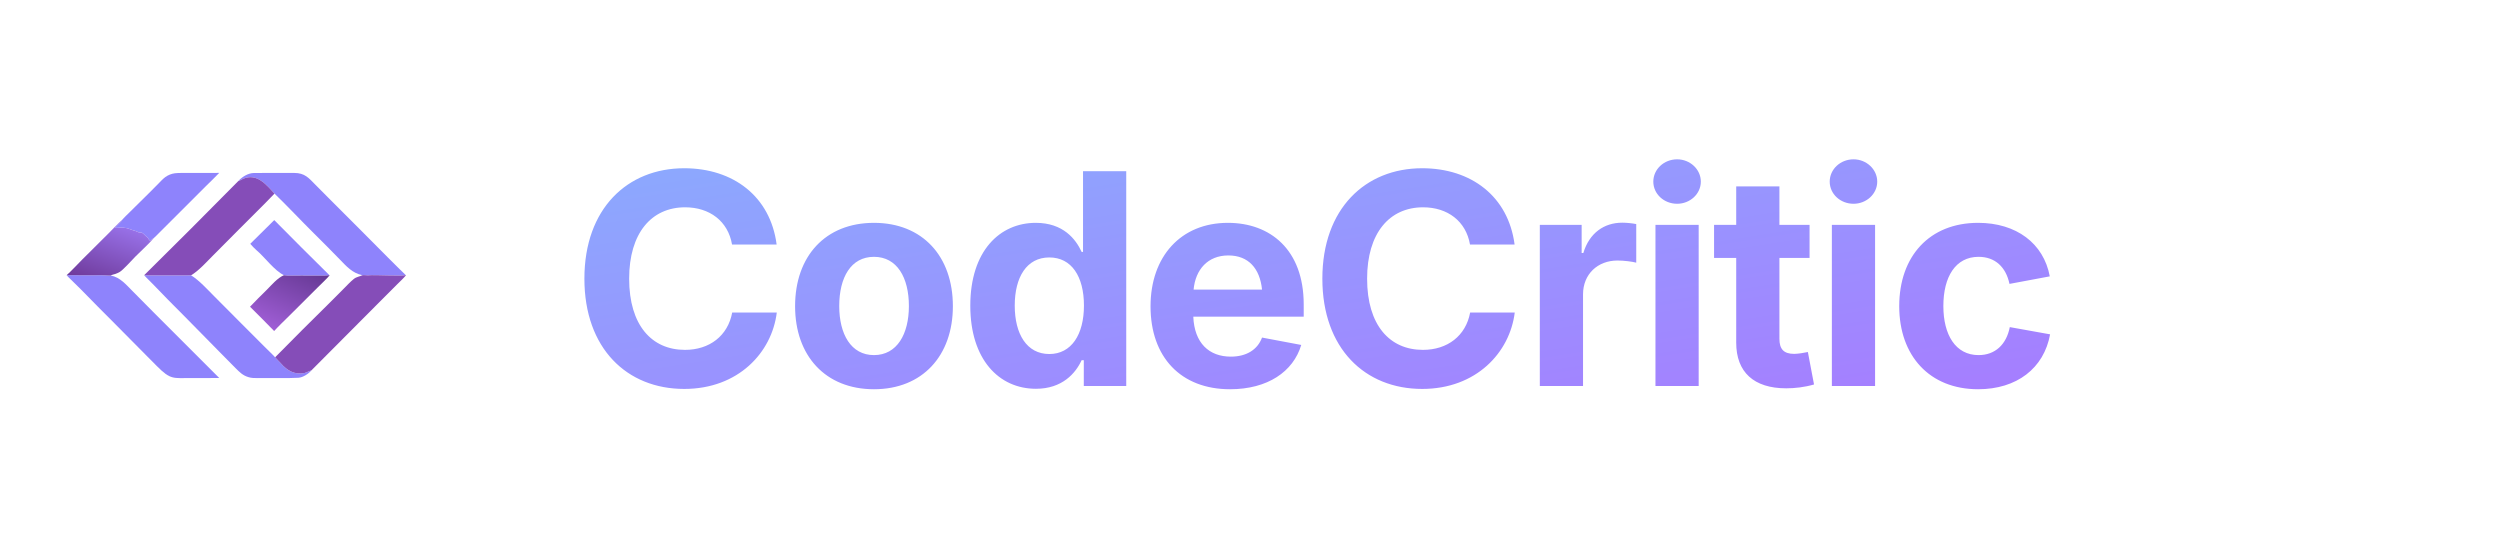
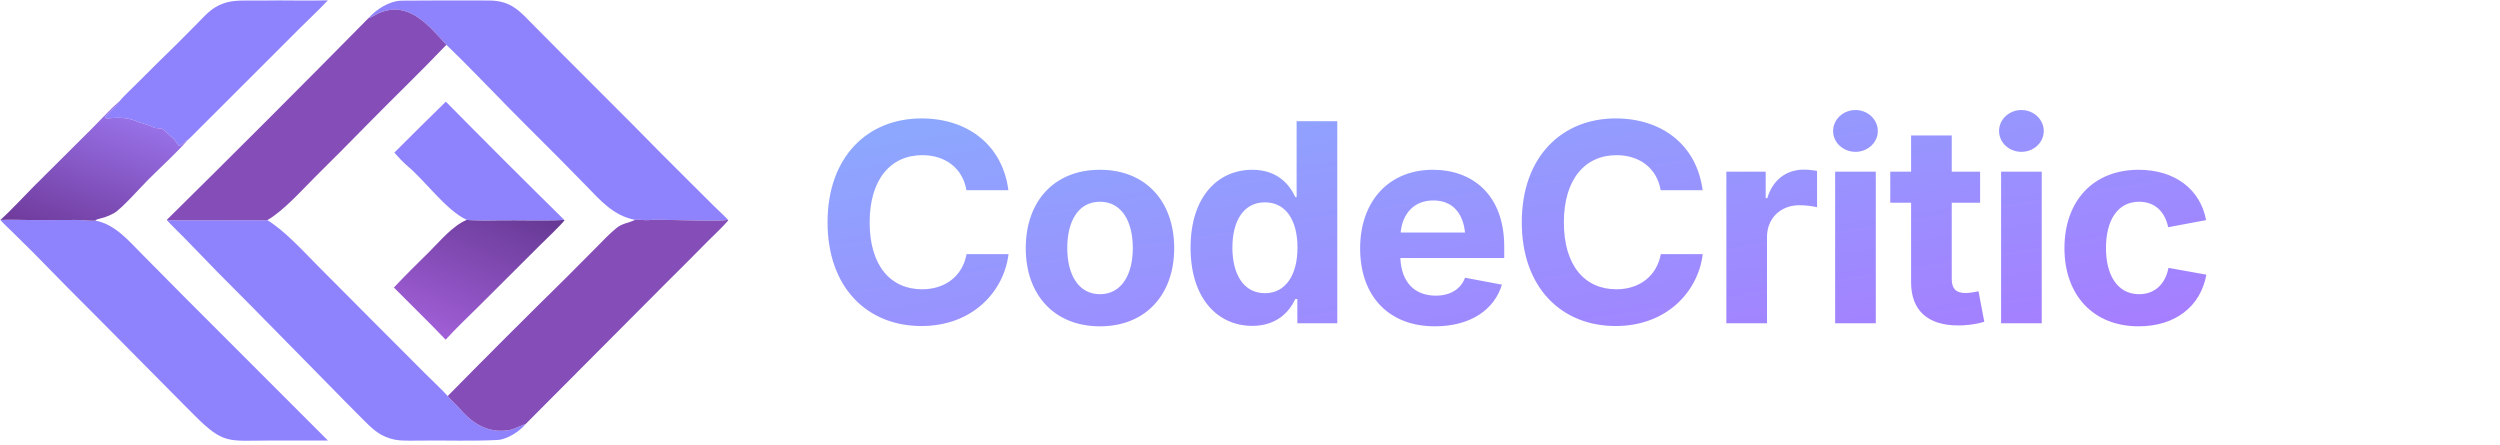
- <svg xmlns="http://www.w3.org/2000/svg" viewBox="0 0 254 56" role="img" aria-label="CodeCritic">
+ <svg xmlns="http://www.w3.org/2000/svg" viewBox="0 0 270 48" role="img" aria-label="CodeCritic">
  <defs>
    <linearGradient id="cc-text" x1="0%" y1="0%" x2="100%" y2="100%">
      <stop offset="0%" stop-color="#8baafe" />
      <stop offset="100%" stop-color="#a67dff" />
    </linearGradient>
    <linearGradient id="cc-logo-0" gradientUnits="userSpaceOnUse" x1="654.585" y1="486.14" x2="589.952" y2="628.388">
      <stop offset="0" stop-color="#653893" />
      <stop offset="1" stop-color="#A05ED6" />
    </linearGradient>
    <linearGradient id="cc-logo-1" gradientUnits="userSpaceOnUse" x1="215.13" y1="534.105" x2="261.602" y2="402.76">
      <stop offset="0" stop-color="#6F3A9B" />
      <stop offset="1" stop-color="#9871E8" />
    </linearGradient>
  </defs>
-   <g transform="translate(0 28)">
-     <g transform="translate(0 -24) scale(0.046875)">
-       <path fill="url(#cc-logo-0)" d="M713.803 510.92L714.321 511.478C712.501 514.669 692.388 533.907 688.54 537.747L627.878 598.22C617.567 608.49 603.784 621.519 594.212 632.176C576.91 613.967 559.402 597.217 541.93 579.479C553.417 567.247 565.586 555.328 577.534 543.529C588.823 532.38 600.808 517.42 615.507 511.107C620.497 511.892 647.646 511.686 652.94 511.498C659.993 511.248 711.293 512.28 713.803 510.92Z" />
-       <path fill="#8E83FC" d="M542.427 443.137C559.636 425.871 576.97 408.729 594.426 391.712C633.924 431.742 673.718 471.479 713.803 510.92C711.293 512.28 659.993 511.248 652.94 511.498C647.646 511.686 620.497 511.892 615.507 511.107C595.06 501.732 573.492 471.614 555.679 456.744C552.008 453.68 545.548 446.886 542.427 443.137Z" />
-       <path fill="#8E83FC" d="M674.845 717.577C668.789 724.979 656.251 732.984 646.621 733.482C620.921 734.81 594.874 733.786 569.111 734.1C562.29 734.183 554.551 734.34 547.832 733.876C544.577 733.624 541.36 733.004 538.245 732.026C525.859 728.213 519.319 721.292 510.346 712.378C498.31 700.42 486.471 688.292 474.593 676.177L399.51 599.862C376.118 576.604 353.002 553.069 330.168 529.263C327.728 526.757 313.399 512.832 312.493 511.137C316.12 511.722 323.217 511.567 327.223 511.585L352.349 511.616L392.734 511.514C399.135 511.493 407.822 511.729 414.074 511.399C431.782 522.221 449.693 542.164 464.644 557.149L523.128 615.896L573.9 666.724C579.73 672.584 591.281 683.346 596.276 689.126C600.105 693.682 605.112 697.928 608.678 702.084C622.234 717.886 638.92 727.641 660.283 723.092C663.114 722.489 673.446 717.47 674.845 717.577Z" />
-       <path fill="#8E83FC" d="M516.187 307.389C524.371 298.197 537.503 289.804 550.112 289.657C579.296 289.317 608.582 289.464 637.764 289.512C660.774 289.55 669.165 300.454 683.782 315.245L710.973 342.608L783.767 415.464C802.693 434.761 821.753 453.927 840.945 472.958L866.006 497.883C869.674 501.5 876.102 507.345 879.332 510.926C873.138 513.674 810.306 509.971 799.14 511.4C796.056 511.795 788.686 510.509 785.603 511.15C763.652 506.877 750.669 491.589 735.821 476.341L708.524 448.547C699.165 439.08 689.729 429.706 680.266 420.342C651.576 391.948 624.01 362.306 594.967 334.267C577.216 314.994 556.918 289.209 526.784 302.271C524.159 303.409 518.363 307.096 516.187 307.389Z" />
-       <path fill="#8E83FC" d="M144.402 511.204C153.758 510.685 165.827 511.234 175.455 511.308C190.637 511.376 205.819 511.341 221 511.203C225.848 511.193 236.45 512.352 240.488 511.891C260.549 515.857 273.671 531.991 287.446 545.768L331.317 590.047L475.288 734.027L414.937 734.074C374.746 734.093 369.922 738.153 340.331 708.463L319.421 687.445L248.27 615.618C224.117 591.569 200.145 567.34 176.354 542.932C169.502 536.07 162.595 529.261 155.637 522.507C152.398 519.341 147.193 514.552 144.402 511.204Z" />
-       <path fill="#854DB8" d="M879.332 510.926L879.742 511.576C875.802 516.654 864.673 527.059 859.756 532.01C845.359 546.593 830.882 561.097 816.326 575.521L674.845 717.577C673.446 717.47 663.114 722.489 660.283 723.092C638.92 727.641 622.234 717.886 608.678 702.084C605.112 697.928 600.105 693.682 596.276 689.126C635.696 649.075 675.447 609.352 715.526 569.961L746.002 539.357C752.809 532.447 759.285 525.535 766.798 519.364C772.645 514.562 779.57 514.162 785.603 511.15C788.686 510.509 796.056 511.795 799.14 511.4C810.306 509.971 873.138 513.674 879.332 510.926Z" />
-       <path fill="#854DB8" d="M516.187 307.389C518.363 307.096 524.159 303.409 526.784 302.271C556.918 289.209 577.216 314.994 594.967 334.267C569.712 360.804 543.084 386.32 517.369 412.466C498.9 431.315 480.292 450.026 461.547 468.6C447.69 482.436 430.469 501.835 414.074 511.399C407.822 511.729 399.135 511.493 392.734 511.514L352.349 511.616L327.223 511.585C323.217 511.567 316.12 511.722 312.493 511.137C380.869 443.7 448.768 375.782 516.187 307.389Z" />
-       <path fill="#8E83FC" d="M264.929 390.984C267.538 387.579 279.151 376.492 282.639 373.015C295.795 359.811 309.054 346.71 322.415 333.715C329.304 326.861 336.158 319.972 342.975 313.046C347.331 308.608 353.328 302.084 358.214 298.534C364.389 294.066 371.578 291.202 379.133 290.2C387.857 289.069 400.977 289.717 410.15 289.543C431.595 289.137 453.823 289.936 475.214 289.352C466.796 298.461 455.304 309.051 446.314 318.087L374.023 390.335L345.049 419.263C343.492 420.821 334.741 429.768 333.48 430.562C330.333 431.555 329.034 435.288 324.961 436.171C322.657 434.753 321.052 430.177 318.492 428.372C314.991 425.901 311.821 421.582 308.094 419.322C306.554 418.38 300.97 418.68 299.771 418.021C294.212 414.8 287.617 413.948 281.912 411.519C272.093 407.34 262.667 407.621 252.229 408.669C251.064 408.785 250.424 408.046 249.845 407.268C253.198 403.192 263.467 394.639 264.929 390.984Z" />
-       <path fill="url(#cc-logo-1)" d="M144.402 511.204C153.792 502.9 168.425 487.074 177.927 477.52L236.979 418.766C245.148 410.58 256.476 398.268 264.929 390.984C263.467 394.639 253.198 403.192 249.845 407.268C250.424 408.046 251.064 408.785 252.229 408.669C262.667 407.621 272.093 407.34 281.912 411.519C287.617 413.948 294.212 414.8 299.771 418.021C300.97 418.68 306.554 418.38 308.094 419.322C311.821 421.582 314.991 425.901 318.492 428.372C321.052 430.177 322.657 434.753 324.961 436.171C329.034 435.288 330.333 431.555 333.48 430.562C321.406 444.472 306.946 457.256 293.905 470.33C286.492 477.761 266.568 500.16 259.443 504.145C256.375 505.861 253.278 507.319 249.944 508.455C248.579 508.92 241.654 510.542 240.961 511.159C240.744 511.353 240.646 511.647 240.488 511.891C236.45 512.352 225.848 511.193 221 511.203C205.819 511.341 190.637 511.376 175.455 511.308C165.827 511.234 153.758 510.685 144.402 511.204Z" />
-     </g>
-     <text x="58" y="0" fill="url(#cc-text)" dominant-baseline="middle" font-family="Inter, system-ui, -apple-system, BlinkMacSystemFont, 'Segoe UI', sans-serif" font-size="30" font-weight="700" letter-spacing="-0.6">CodeCritic</text>
+   <g transform="translate(0 0) scale(0.106903) translate(-144 -289)">
+     <path fill="url(#cc-logo-0)" d="M713.803 510.92L714.321 511.478C712.501 514.669 692.388 533.907 688.54 537.747L627.878 598.22C617.567 608.49 603.784 621.519 594.212 632.176C576.91 613.967 559.402 597.217 541.93 579.479C553.417 567.247 565.586 555.328 577.534 543.529C588.823 532.38 600.808 517.42 615.507 511.107C620.497 511.892 647.646 511.686 652.94 511.498C659.993 511.248 711.293 512.28 713.803 510.92Z" />
+     <path fill="#8E83FC" d="M542.427 443.137C559.636 425.871 576.97 408.729 594.426 391.712C633.924 431.742 673.718 471.479 713.803 510.92C711.293 512.28 659.993 511.248 652.94 511.498C647.646 511.686 620.497 511.892 615.507 511.107C595.06 501.732 573.492 471.614 555.679 456.744C552.008 453.68 545.548 446.886 542.427 443.137Z" />
+     <path fill="#8E83FC" d="M674.845 717.577C668.789 724.979 656.251 732.984 646.621 733.482C620.921 734.81 594.874 733.786 569.111 734.1C562.29 734.183 554.551 734.34 547.832 733.876C544.577 733.624 541.36 733.004 538.245 732.026C525.859 728.213 519.319 721.292 510.346 712.378C498.31 700.42 486.471 688.292 474.593 676.177L399.51 599.862C376.118 576.604 353.002 553.069 330.168 529.263C327.728 526.757 313.399 512.832 312.493 511.137C316.12 511.722 323.217 511.567 327.223 511.585L352.349 511.616L392.734 511.514C399.135 511.493 407.822 511.729 414.074 511.399C431.782 522.221 449.693 542.164 464.644 557.149L523.128 615.896L573.9 666.724C579.73 672.584 591.281 683.346 596.276 689.126C600.105 693.682 605.112 697.928 608.678 702.084C622.234 717.886 638.92 727.641 660.283 723.092C663.114 722.489 673.446 717.47 674.845 717.577Z" />
+     <path fill="#8E83FC" d="M516.187 307.389C524.371 298.197 537.503 289.804 550.112 289.657C579.296 289.317 608.582 289.464 637.764 289.512C660.774 289.55 669.165 300.454 683.782 315.245L710.973 342.608L783.767 415.464C802.693 434.761 821.753 453.927 840.945 472.958L866.006 497.883C869.674 501.5 876.102 507.345 879.332 510.926C873.138 513.674 810.306 509.971 799.14 511.4C796.056 511.795 788.686 510.509 785.603 511.15C763.652 506.877 750.669 491.589 735.821 476.341L708.524 448.547C699.165 439.08 689.729 429.706 680.266 420.342C651.576 391.948 624.01 362.306 594.967 334.267C577.216 314.994 556.918 289.209 526.784 302.271C524.159 303.409 518.363 307.096 516.187 307.389Z" />
+     <path fill="#8E83FC" d="M144.402 511.204C153.758 510.685 165.827 511.234 175.455 511.308C190.637 511.376 205.819 511.341 221 511.203C225.848 511.193 236.45 512.352 240.488 511.891C260.549 515.857 273.671 531.991 287.446 545.768L331.317 590.047L475.288 734.027L414.937 734.074C374.746 734.093 369.922 738.153 340.331 708.463L319.421 687.445L248.27 615.618C224.117 591.569 200.145 567.34 176.354 542.932C169.502 536.07 162.595 529.261 155.637 522.507C152.398 519.341 147.193 514.552 144.402 511.204Z" />
+     <path fill="#854DB8" d="M879.332 510.926L879.742 511.576C875.802 516.654 864.673 527.059 859.756 532.01C845.359 546.593 830.882 561.097 816.326 575.521L674.845 717.577C673.446 717.47 663.114 722.489 660.283 723.092C638.92 727.641 622.234 717.886 608.678 702.084C605.112 697.928 600.105 693.682 596.276 689.126C635.696 649.075 675.447 609.352 715.526 569.961L746.002 539.357C752.809 532.447 759.285 525.535 766.798 519.364C772.645 514.562 779.57 514.162 785.603 511.15C788.686 510.509 796.056 511.795 799.14 511.4C810.306 509.971 873.138 513.674 879.332 510.926Z" />
+     <path fill="#854DB8" d="M516.187 307.389C518.363 307.096 524.159 303.409 526.784 302.271C556.918 289.209 577.216 314.994 594.967 334.267C569.712 360.804 543.084 386.32 517.369 412.466C498.9 431.315 480.292 450.026 461.547 468.6C447.69 482.436 430.469 501.835 414.074 511.399C407.822 511.729 399.135 511.493 392.734 511.514L352.349 511.616L327.223 511.585C323.217 511.567 316.12 511.722 312.493 511.137C380.869 443.7 448.768 375.782 516.187 307.389Z" />
+     <path fill="#8E83FC" d="M264.929 390.984C267.538 387.579 279.151 376.492 282.639 373.015C295.795 359.811 309.054 346.71 322.415 333.715C329.304 326.861 336.158 319.972 342.975 313.046C347.331 308.608 353.328 302.084 358.214 298.534C364.389 294.066 371.578 291.202 379.133 290.2C387.857 289.069 400.977 289.717 410.15 289.543C431.595 289.137 453.823 289.936 475.214 289.352C466.796 298.461 455.304 309.051 446.314 318.087L374.023 390.335L345.049 419.263C343.492 420.821 334.741 429.768 333.48 430.562C330.333 431.555 329.034 435.288 324.961 436.171C322.657 434.753 321.052 430.177 318.492 428.372C314.991 425.901 311.821 421.582 308.094 419.322C306.554 418.38 300.97 418.68 299.771 418.021C294.212 414.8 287.617 413.948 281.912 411.519C272.093 407.34 262.667 407.621 252.229 408.669C251.064 408.785 250.424 408.046 249.845 407.268C253.198 403.192 263.467 394.639 264.929 390.984Z" />
+     <path fill="url(#cc-logo-1)" d="M144.402 511.204C153.792 502.9 168.425 487.074 177.927 477.52L236.979 418.766C245.148 410.58 256.476 398.268 264.929 390.984C263.467 394.639 253.198 403.192 249.845 407.268C250.424 408.046 251.064 408.785 252.229 408.669C262.667 407.621 272.093 407.34 281.912 411.519C287.617 413.948 294.212 414.8 299.771 418.021C300.97 418.68 306.554 418.38 308.094 419.322C311.821 421.582 314.991 425.901 318.492 428.372C321.052 430.177 322.657 434.753 324.961 436.171C329.034 435.288 330.333 431.555 333.48 430.562C321.406 444.472 306.946 457.256 293.905 470.33C286.492 477.761 266.568 500.16 259.443 504.145C256.375 505.861 253.278 507.319 249.944 508.455C248.579 508.92 241.654 510.542 240.961 511.159C240.744 511.353 240.646 511.647 240.488 511.891C236.45 512.352 225.848 511.193 221 511.203C205.819 511.341 190.637 511.376 175.455 511.308C165.827 511.234 153.758 510.685 144.402 511.204Z" />
  </g>
+   <text x="88" y="24" fill="url(#cc-text)" dominant-baseline="central" font-family="Inter, system-ui, -apple-system, BlinkMacSystemFont, 'Segoe UI', sans-serif" font-size="30" font-weight="700" letter-spacing="-0.6">CodeCritic</text>
</svg>
